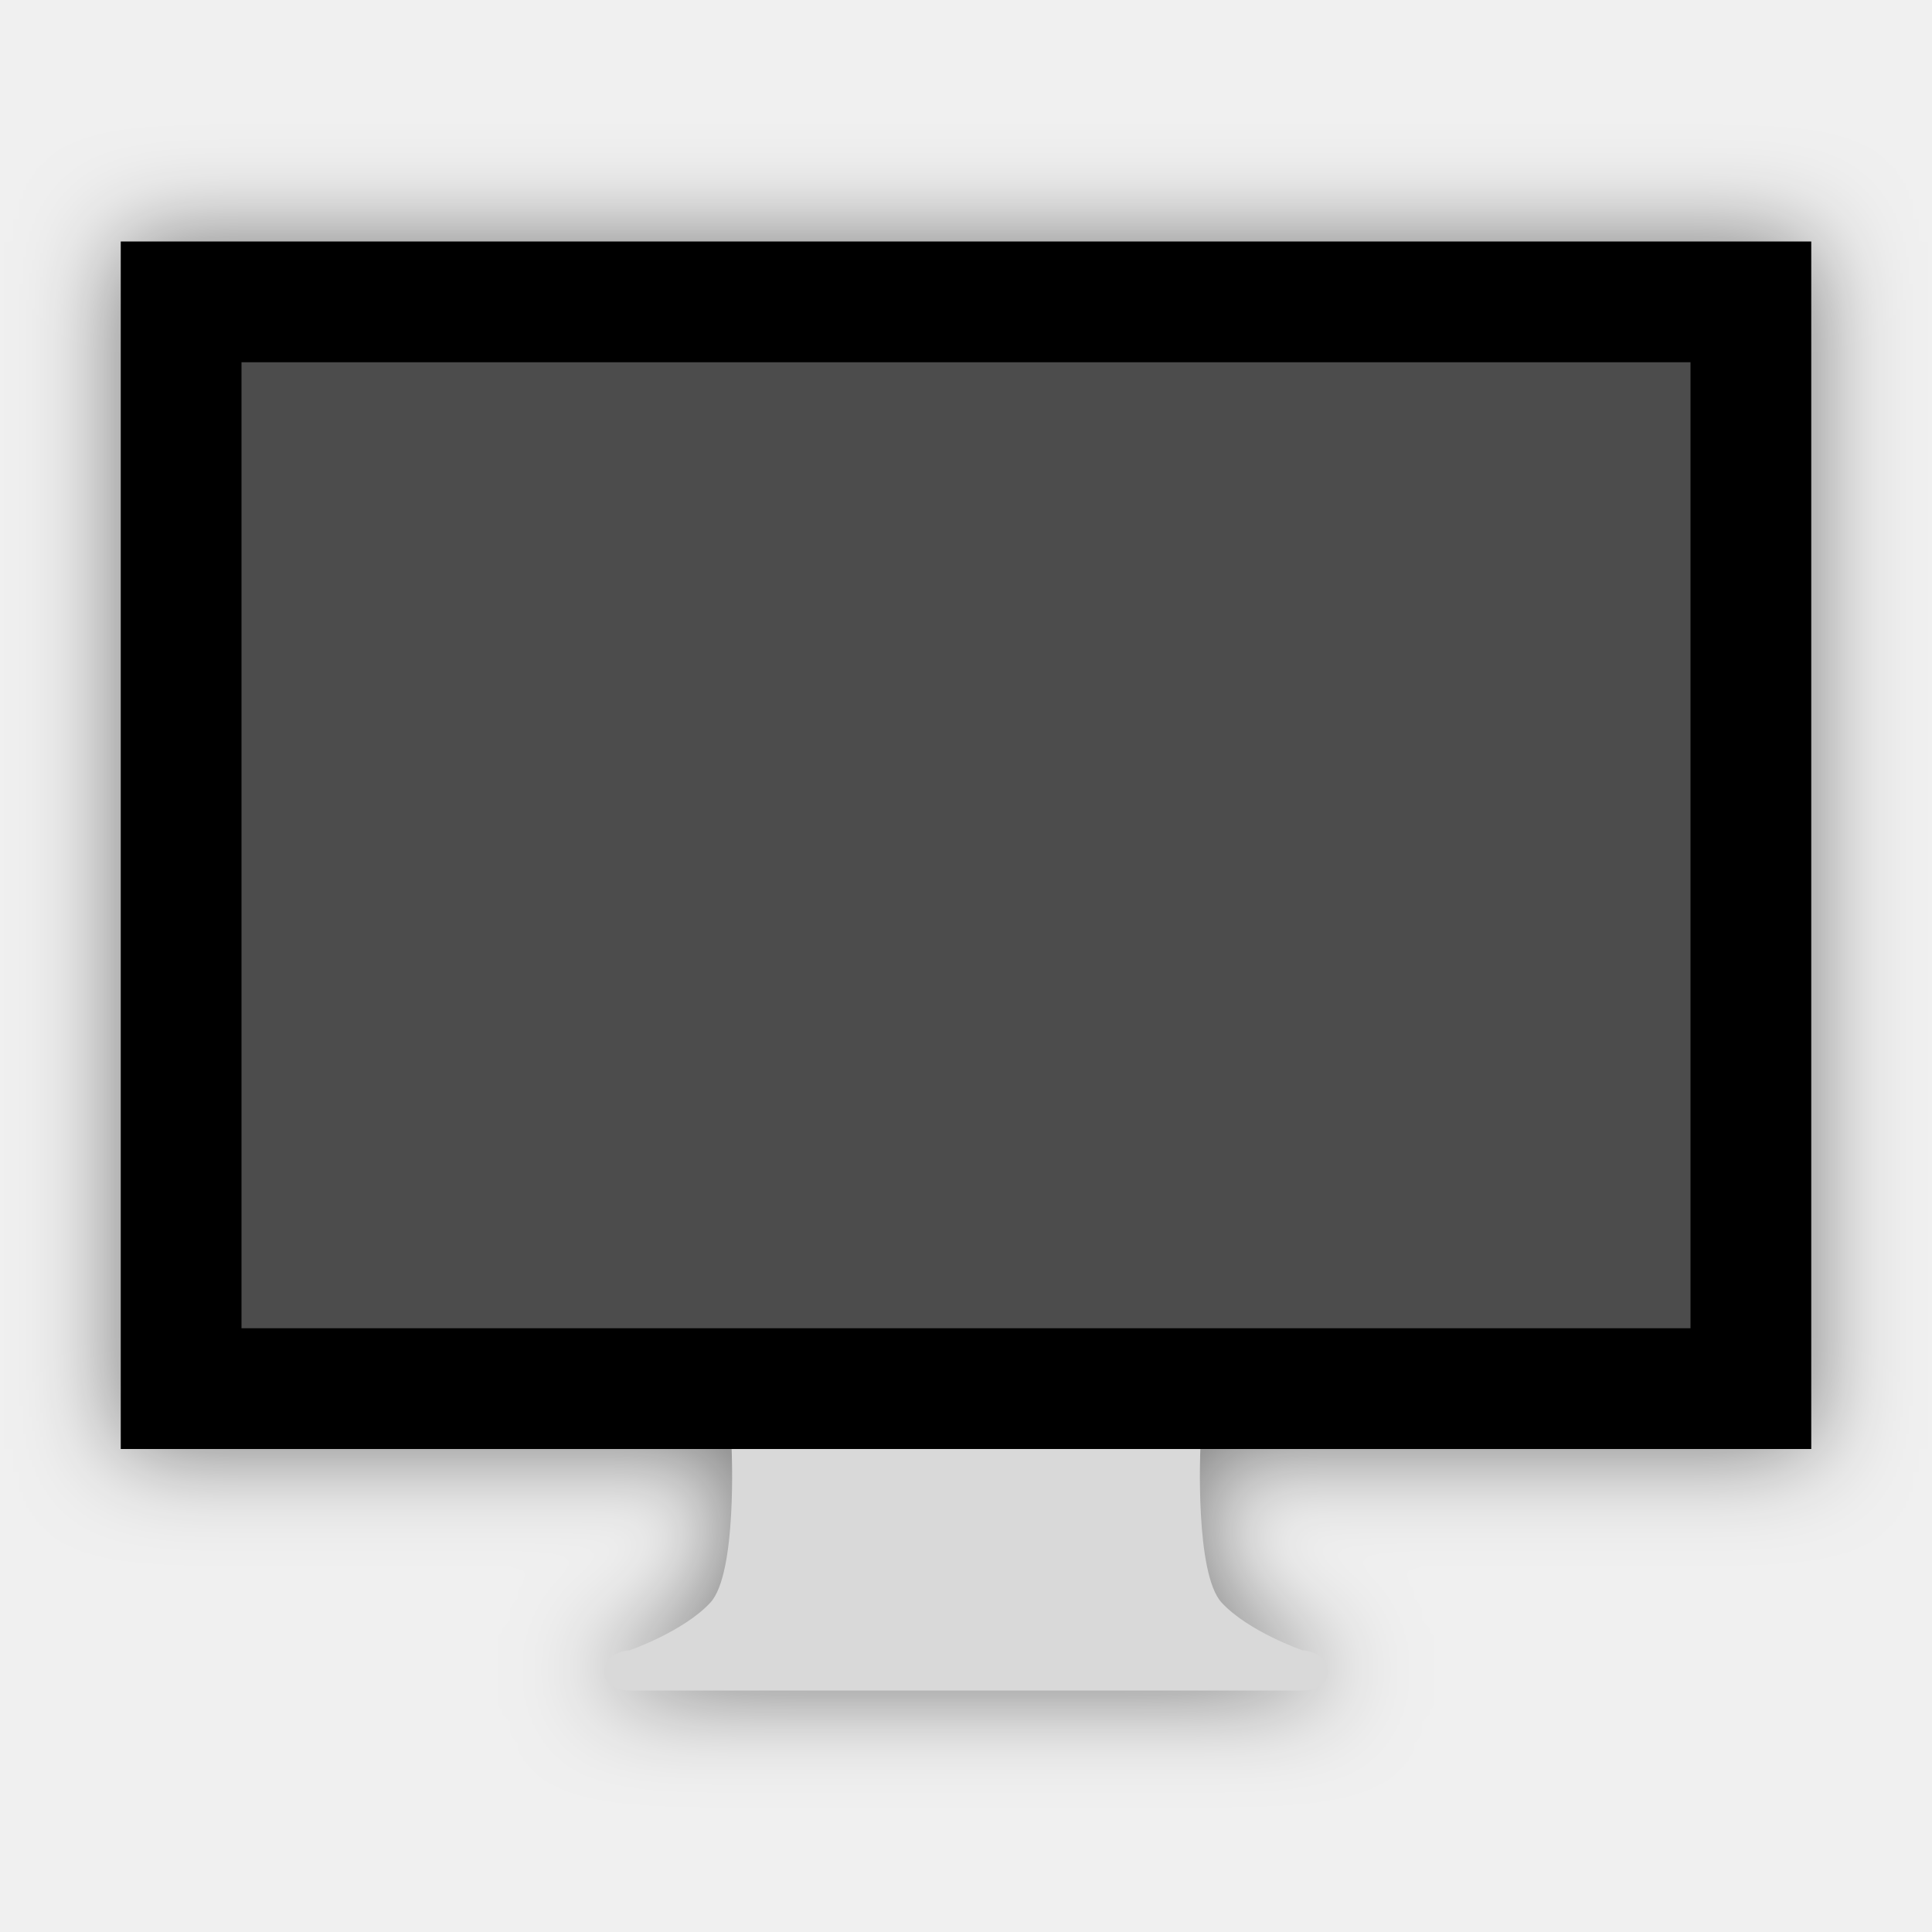
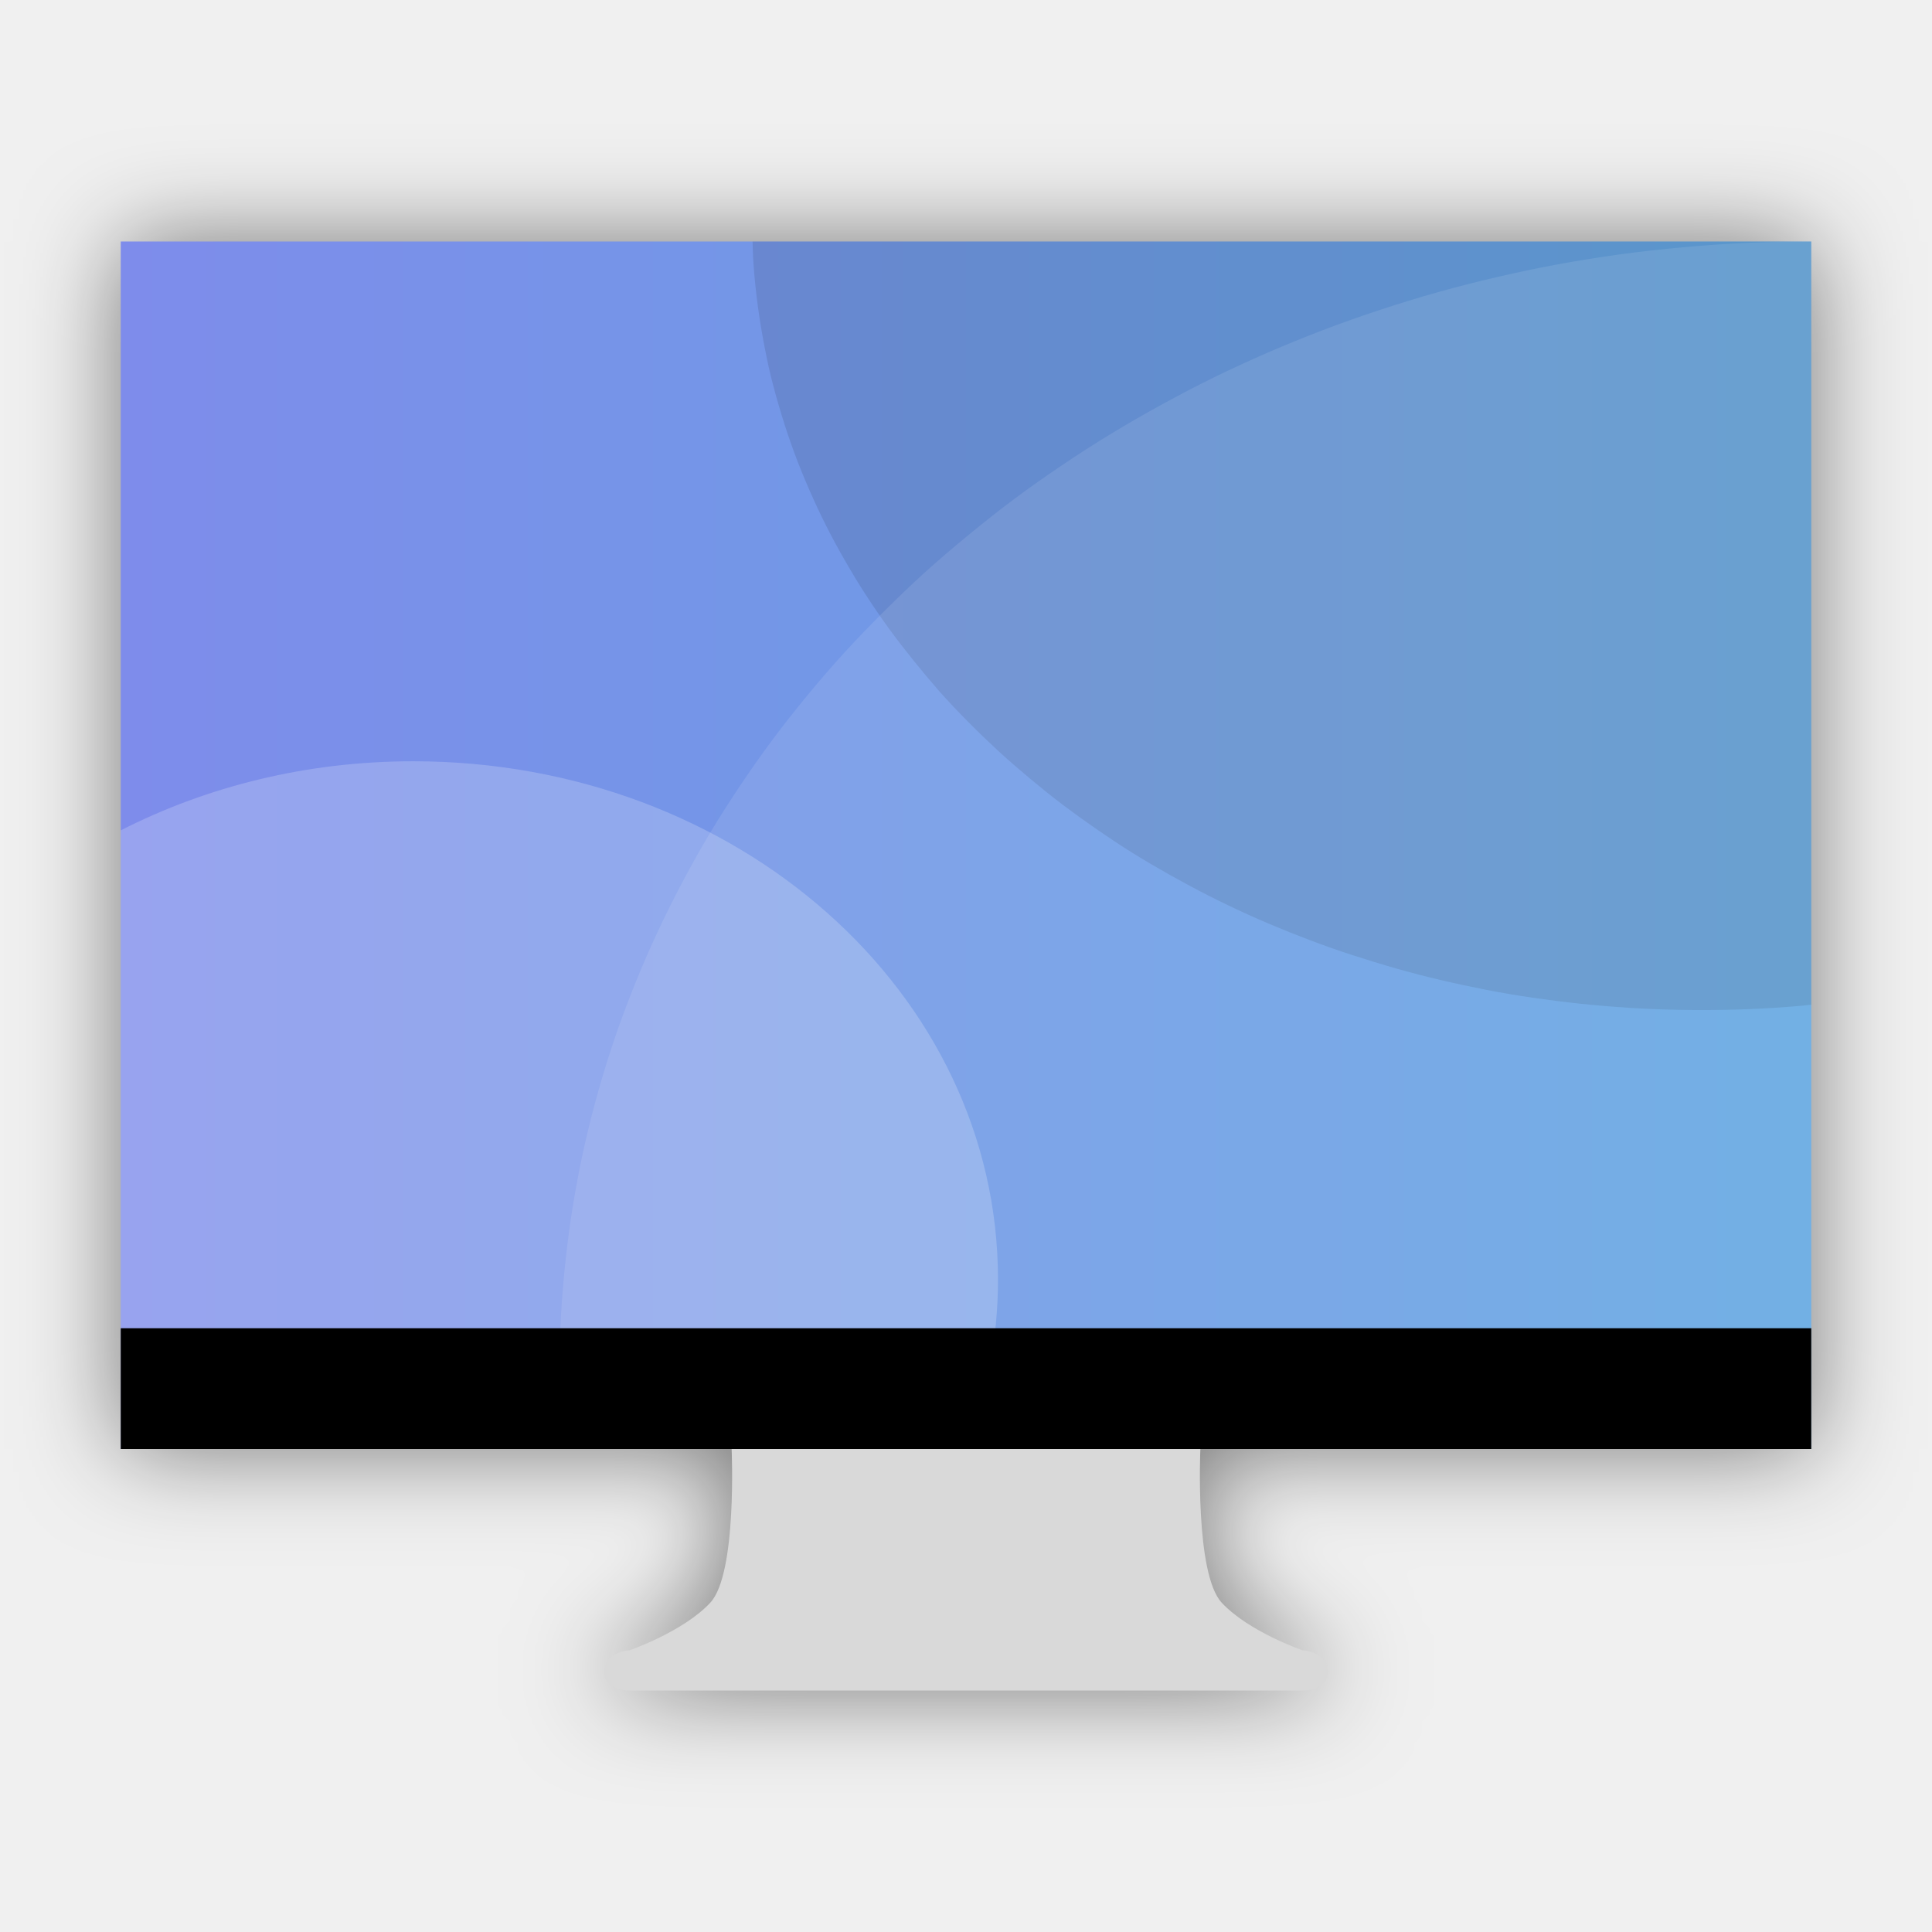
<svg xmlns="http://www.w3.org/2000/svg" xmlns:xlink="http://www.w3.org/1999/xlink" id="svg4569" height="32" width="32" version="1.0">
  <defs id="defs4571">
+     <linearGradient id="linearGradient2701">
+       <stop style="stop-color:#7e8ceb;stop-opacity:1;" offset="0" id="stop2697" />
+       <stop style="stop-color:#63a7e1;stop-opacity:1;" offset="1" id="stop2699" />
+     </linearGradient>
    <linearGradient id="linearGradient3912">
      <stop offset="0" style="stop-color:#787878;stop-opacity:1" id="stop3914" />
      <stop offset="0.35" style="stop-color:#b4b4b4;stop-opacity:1" id="stop3916" />
      <stop offset="0.494" style="stop-color:#c8c8c8;stop-opacity:1" id="stop3918" />
      <stop offset="0.589" style="stop-color:#e6e6e6;stop-opacity:1" id="stop3920" />
      <stop offset="1" style="stop-color:#8c8c8c;stop-opacity:1" id="stop3922" />
    </linearGradient>
    <linearGradient id="linearGradient6592-2-7">
      <stop offset="0" style="stop-color:#ffffff;stop-opacity:0.275" id="stop6594-0-2" />
      <stop offset="1" style="stop-color:#ffffff;stop-opacity:0" id="stop6596-2-5" />
    </linearGradient>
    <linearGradient id="linearGradient10691-1">
      <stop offset="0" style="stop-color:#000000;stop-opacity:1" id="stop10693-3" />
      <stop offset="1" style="stop-color:#000000;stop-opacity:0" id="stop10695-1" />
    </linearGradient>
    <linearGradient gradientTransform="matrix(0.5959409,0,0,0.5672673,-197.435,-25.18238)" gradientUnits="userSpaceOnUse" xlink:href="#linearGradient3912" id="linearGradient3221" y2="94.396" x2="361.106" y1="87.05" x1="361.106" />
    <radialGradient gradientTransform="matrix(19.60956,0,0,4.128327,124.5628,120.733)" gradientUnits="userSpaceOnUse" xlink:href="#linearGradient10691-1" id="radialGradient3226" fy="73.616" fx="6.703" r="7.228" cy="73.616" cx="6.703" />
    <linearGradient id="linearGradient4084">
      <stop offset="0" style="stop-color:#ffffff;stop-opacity:1" id="stop4086" />
      <stop offset="0.016" style="stop-color:#ffffff;stop-opacity:0.235" id="stop4088" />
      <stop offset="0.993" style="stop-color:#ffffff;stop-opacity:0.157" id="stop4090" />
      <stop offset="1" style="stop-color:#ffffff;stop-opacity:0.392" id="stop4092" />
    </linearGradient>
    <linearGradient id="outerBackgroundGradient-5-0">
      <stop id="stop3864-8-6-4" offset="0" style="stop-color:#0036cb;stop-opacity:1" />
      <stop id="stop3866-9-1-86" offset="1" style="stop-color:#0fdb00;stop-opacity:1" />
    </linearGradient>
    <linearGradient xlink:href="#linearGradient6592-2-7" id="linearGradient3141" gradientUnits="userSpaceOnUse" gradientTransform="matrix(11.56349,0,0,11.69781,13.1666,124.8285)" x1="10" y1="-3" x2="20" y2="12" />
    <linearGradient xlink:href="#linearGradient4084" id="linearGradient3144" gradientUnits="userSpaceOnUse" gradientTransform="matrix(12.40026,0,0,8.670098,-41.60626,-14.57437)" x1="24" y1="5.753" x2="24" y2="42.121" />
    <linearGradient xlink:href="#outerBackgroundGradient-5-0" id="linearGradient3148" gradientUnits="userSpaceOnUse" gradientTransform="matrix(10.66485,0,0,13.00365,32.03815,146.2663)" x1="-2.549" y1="28.788" x2="44.632" y2="-12.349" />
    <linearGradient id="linearGradient4054-5">
      <stop offset="0" style="stop-color:#ffffff;stop-opacity:1" id="stop4056-0" />
      <stop offset="0.017" style="stop-color:#ffffff;stop-opacity:0.235" id="stop4058-4" />
      <stop offset="1" style="stop-color:#ffffff;stop-opacity:0.157" id="stop4060-4" />
      <stop offset="1" style="stop-color:#ffffff;stop-opacity:0.392" id="stop4062-0" />
    </linearGradient>
    <linearGradient xlink:href="#linearGradient4054-5" id="linearGradient3152-7" gradientUnits="userSpaceOnUse" gradientTransform="matrix(4.53668,0,0,3.125268,27.21214,49.81246)" x1="47.547" y1="121.841" x2="47.547" y2="99.079" />
    <linearGradient xlink:href="#linearGradient10691-1" id="linearGradient3148-3" gradientUnits="userSpaceOnUse" gradientTransform="matrix(10.66485,0,0,12.50844,41.4309,566.4004)" x1="15" y1="24.619" x2="15" y2="2" />
    <clipPath id="clip1">
      <rect width="384" height="384" x="0" y="0" id="rect10" />
    </clipPath>
    <mask id="mask0">
      <g id="g7" style="filter:url(#alpha)">
        <rect width="384" height="384" x="0" y="0" style="fill:#000000;fill-opacity:0.2" id="rect5" />
      </g>
    </mask>
    <filter id="alpha" width="1" height="1" x="0" y="0" filterUnits="objectBoundingBox">
      <feColorMatrix in="SourceGraphic" type="matrix" values="0 0 0 0 1 0 0 0 0 1 0 0 0 0 1 0 0 0 1 0" id="feColorMatrix2" />
    </filter>
    <clipPath id="clipPath873">
      <rect width="384" height="384" x="0" y="0" id="rect871" />
    </clipPath>
    <clipPath id="clip1-4">
      <rect width="384" height="384" x="0" y="0" id="rect10-0" />
    </clipPath>
    <clipPath id="clip1-48">
      <rect width="384" height="384" x="0" y="0" id="rect10-8" />
    </clipPath>
-     <filter style="color-interpolation-filters:sRGB" id="filter16397" x="-0.07" width="1.139" y="-0.081" height="1.163">
-       <feGaussianBlur stdDeviation="0.812" id="feGaussianBlur16399" />
+     <filter style="color-interpolation-filters:sRGB" id="filter61710" x="-0.07" width="1.139" y="-0.081" height="1.163">
+       <feGaussianBlur stdDeviation="0.812" id="feGaussianBlur61712" />
    </filter>
+     <linearGradient xlink:href="#linearGradient2701" id="linearGradient2703" x1="4" y1="14" x2="28" y2="14" gradientUnits="userSpaceOnUse" gradientTransform="matrix(1.166667,0,0,1.25,-2.666667,-3.5)" />
  </defs>
-   <path d="M 2,4 V 24 h 10.117 c 0,0 0.095,2.066 -0.352,2.547 -0.447,0.481 -1.336,0.787 -1.336,0.787 C 9.859,27.385 9.855,28 10.43,28 h 11.141 c 0.575,0 0.57,-0.616 0,-0.666 0,0 -0.887,-0.306 -1.334,-0.787 C 19.79,26.066 19.883,24 19.883,24 H 30 V 4 Z" style="opacity:0.5;fill:#000000;fill-opacity:1;stroke:none;stroke-width:0.986;filter:url(#filter16397)" id="rect1015-9" />
-   <rect y="4" x="2" height="20" width="28" id="rect1015" style="opacity:1;fill:#000000;fill-opacity:1;stroke:none;stroke-width:0.986" />
-   <rect style="opacity:0.3;fill:#ffffff;fill-opacity:1;stroke:none;stroke-width:0.816" id="rect1015-2" width="24" height="16" x="4" y="6" />
+   <path d="M 2,4 V 24 h 10.117 c 0,0 0.095,2.066 -0.352,2.547 -0.447,0.481 -1.336,0.787 -1.336,0.787 C 9.859,27.385 9.855,28 10.43,28 h 11.141 c 0.575,0 0.57,-0.616 0,-0.666 0,0 -0.887,-0.306 -1.334,-0.787 C 19.79,26.066 19.883,24 19.883,24 H 30 V 4 Z" style="opacity:0.5;fill:#000000;fill-opacity:1;stroke:none;stroke-width:0.986;filter:url(#filter61710)" id="rect1015-9" />
  <path style="display:inline;overflow:visible;visibility:visible;fill:#d9d9d9;fill-opacity:1;fill-rule:nonzero;stroke:none;stroke-width:0.211;stroke-linecap:round;stroke-linejoin:round;stroke-miterlimit:4;stroke-dasharray:none;stroke-dashoffset:0.5;stroke-opacity:1;marker:none;enable-background:new" id="rect1789" d="m 12.118,24 c 0,0 0.094,2.064 -0.353,2.545 -0.447,0.481 -1.335,0.788 -1.335,0.788 C 9.859,27.384 9.854,28 10.429,28 h 11.141 c 0.575,0 0.57,-0.617 0,-0.667 0,0 -0.889,-0.307 -1.335,-0.788 C 19.789,26.064 19.882,24 19.882,24 h -7.76 z" />
+   <rect style="fill:url(#linearGradient2703);fill-opacity:1;stroke:none;stroke-width:7.913" id="rect833-9" width="28" height="20" x="2" y="4" />
+   <path id="rect833-9-3" style="opacity:0.1;fill:#000000;fill-opacity:1;stroke:none;stroke-width:7.855" d="m 30,16.641 c -0.067,0.006 -0.133,0.016 -0.2,0.021 -0.265,0.022 -0.533,0.04 -0.802,0.051 -0.269,0.011 -0.539,0.017 -0.812,0.017 -0.272,0 -0.543,-0.006 -0.812,-0.017 -0.269,-0.011 -0.536,-0.029 -0.802,-0.051 -0.265,-0.022 -0.528,-0.05 -0.789,-0.083 -0.261,-0.033 -0.519,-0.07 -0.776,-0.113 -0.257,-0.044 -0.511,-0.094 -0.763,-0.148 -0.252,-0.054 -0.501,-0.112 -0.748,-0.176 -0.247,-0.064 -0.491,-0.134 -0.732,-0.208 -0.241,-0.074 -0.479,-0.15 -0.715,-0.233 -0.235,-0.083 -0.467,-0.171 -0.697,-0.263 -0.229,-0.092 -0.456,-0.188 -0.679,-0.289 -0.223,-0.101 -0.444,-0.207 -0.661,-0.317 -0.216,-0.11 -0.428,-0.225 -0.638,-0.342 -0.209,-0.118 -0.415,-0.238 -0.617,-0.364 -0.202,-0.126 -0.4,-0.258 -0.594,-0.392 -0.194,-0.134 -0.382,-0.27 -0.569,-0.411 -0.186,-0.141 -0.368,-0.288 -0.546,-0.437 -0.178,-0.149 -0.353,-0.3 -0.522,-0.456 -0.169,-0.156 -0.332,-0.313 -0.492,-0.475 -0.16,-0.162 -0.318,-0.328 -0.469,-0.497 C 15.418,11.29 15.274,11.118 15.133,10.943 14.992,10.768 14.854,10.591 14.723,10.41 14.592,10.23 14.465,10.044 14.344,9.858 14.223,9.672 14.109,9.483 13.999,9.291 13.888,9.099 13.783,8.906 13.684,8.709 13.584,8.512 13.492,8.313 13.404,8.112 13.316,7.91 13.232,7.706 13.156,7.499 13.08,7.293 13.01,7.085 12.946,6.874 12.882,6.664 12.822,6.451 12.769,6.237 12.717,6.022 12.673,5.806 12.634,5.588 c -0.04,-0.218 -0.073,-0.438 -0.1,-0.659 -0.027,-0.222 -0.048,-0.445 -0.061,-0.67 -0.005,-0.086 -0.004,-0.173 -0.008,-0.259 H 30 Z" />
+   <path id="rect833-9-7" style="opacity:0.1;fill:#ffffff;fill-opacity:1;stroke:none;stroke-width:8.614" d="M 30,4 V 24 H 9.316 C 9.309,23.905 9.297,23.812 9.292,23.717 9.274,23.396 9.265,23.075 9.265,22.75 c 0,-0.325 0.009,-0.646 0.027,-0.967 0.018,-0.32 0.046,-0.639 0.081,-0.955 0.035,-0.316 0.077,-0.631 0.13,-0.942 0.052,-0.311 0.112,-0.62 0.181,-0.925 0.069,-0.306 0.147,-0.608 0.232,-0.908 0.085,-0.3 0.177,-0.597 0.278,-0.891 0.101,-0.294 0.211,-0.584 0.327,-0.872 0.116,-0.287 0.239,-0.571 0.37,-0.852 0.131,-0.281 0.268,-0.557 0.413,-0.83 0.145,-0.273 0.297,-0.545 0.456,-0.811 0.159,-0.266 0.327,-0.526 0.499,-0.784 0.173,-0.258 0.351,-0.512 0.537,-0.762 0.186,-0.249 0.379,-0.494 0.578,-0.735 0.199,-0.241 0.402,-0.477 0.613,-0.708 0.211,-0.231 0.431,-0.457 0.653,-0.679 0.223,-0.222 0.449,-0.44 0.683,-0.652 0.234,-0.212 0.476,-0.416 0.721,-0.618 0.245,-0.201 0.495,-0.4 0.751,-0.591 0.256,-0.191 0.517,-0.375 0.783,-0.554 0.266,-0.18 0.537,-0.354 0.813,-0.522 0.276,-0.168 0.557,-0.33 0.842,-0.486 0.285,-0.156 0.573,-0.308 0.867,-0.452 0.294,-0.144 0.594,-0.281 0.896,-0.413 0.302,-0.131 0.608,-0.255 0.918,-0.374 0.31,-0.118 0.624,-0.23 0.942,-0.334 0.318,-0.105 0.639,-0.204 0.964,-0.295 0.325,-0.091 0.654,-0.175 0.985,-0.251 0.332,-0.077 0.666,-0.148 1.004,-0.21 0.338,-0.062 0.679,-0.116 1.023,-0.164 0.344,-0.047 0.693,-0.085 1.042,-0.117 0.349,-0.032 0.701,-0.057 1.056,-0.073 C 29.285,4.008 29.641,4 30,4 Z" />
+   <path id="path2433" style="opacity:0.2;fill:#ffffff;stroke-width:0.917" d="M 2,13.753 V 24 h 14 c 0.341,-0.879 0.53,-1.822 0.53,-2.806 0,-4.756 -4.32,-8.585 -9.686,-8.585 -1.767,0 -3.42,0.418 -4.843,1.144 z" />
+   <rect y="22" x="2" height="2" width="28" id="rect1015" style="opacity:1;fill:#000000;fill-opacity:1;stroke:none;stroke-width:0.312" />
</svg>
